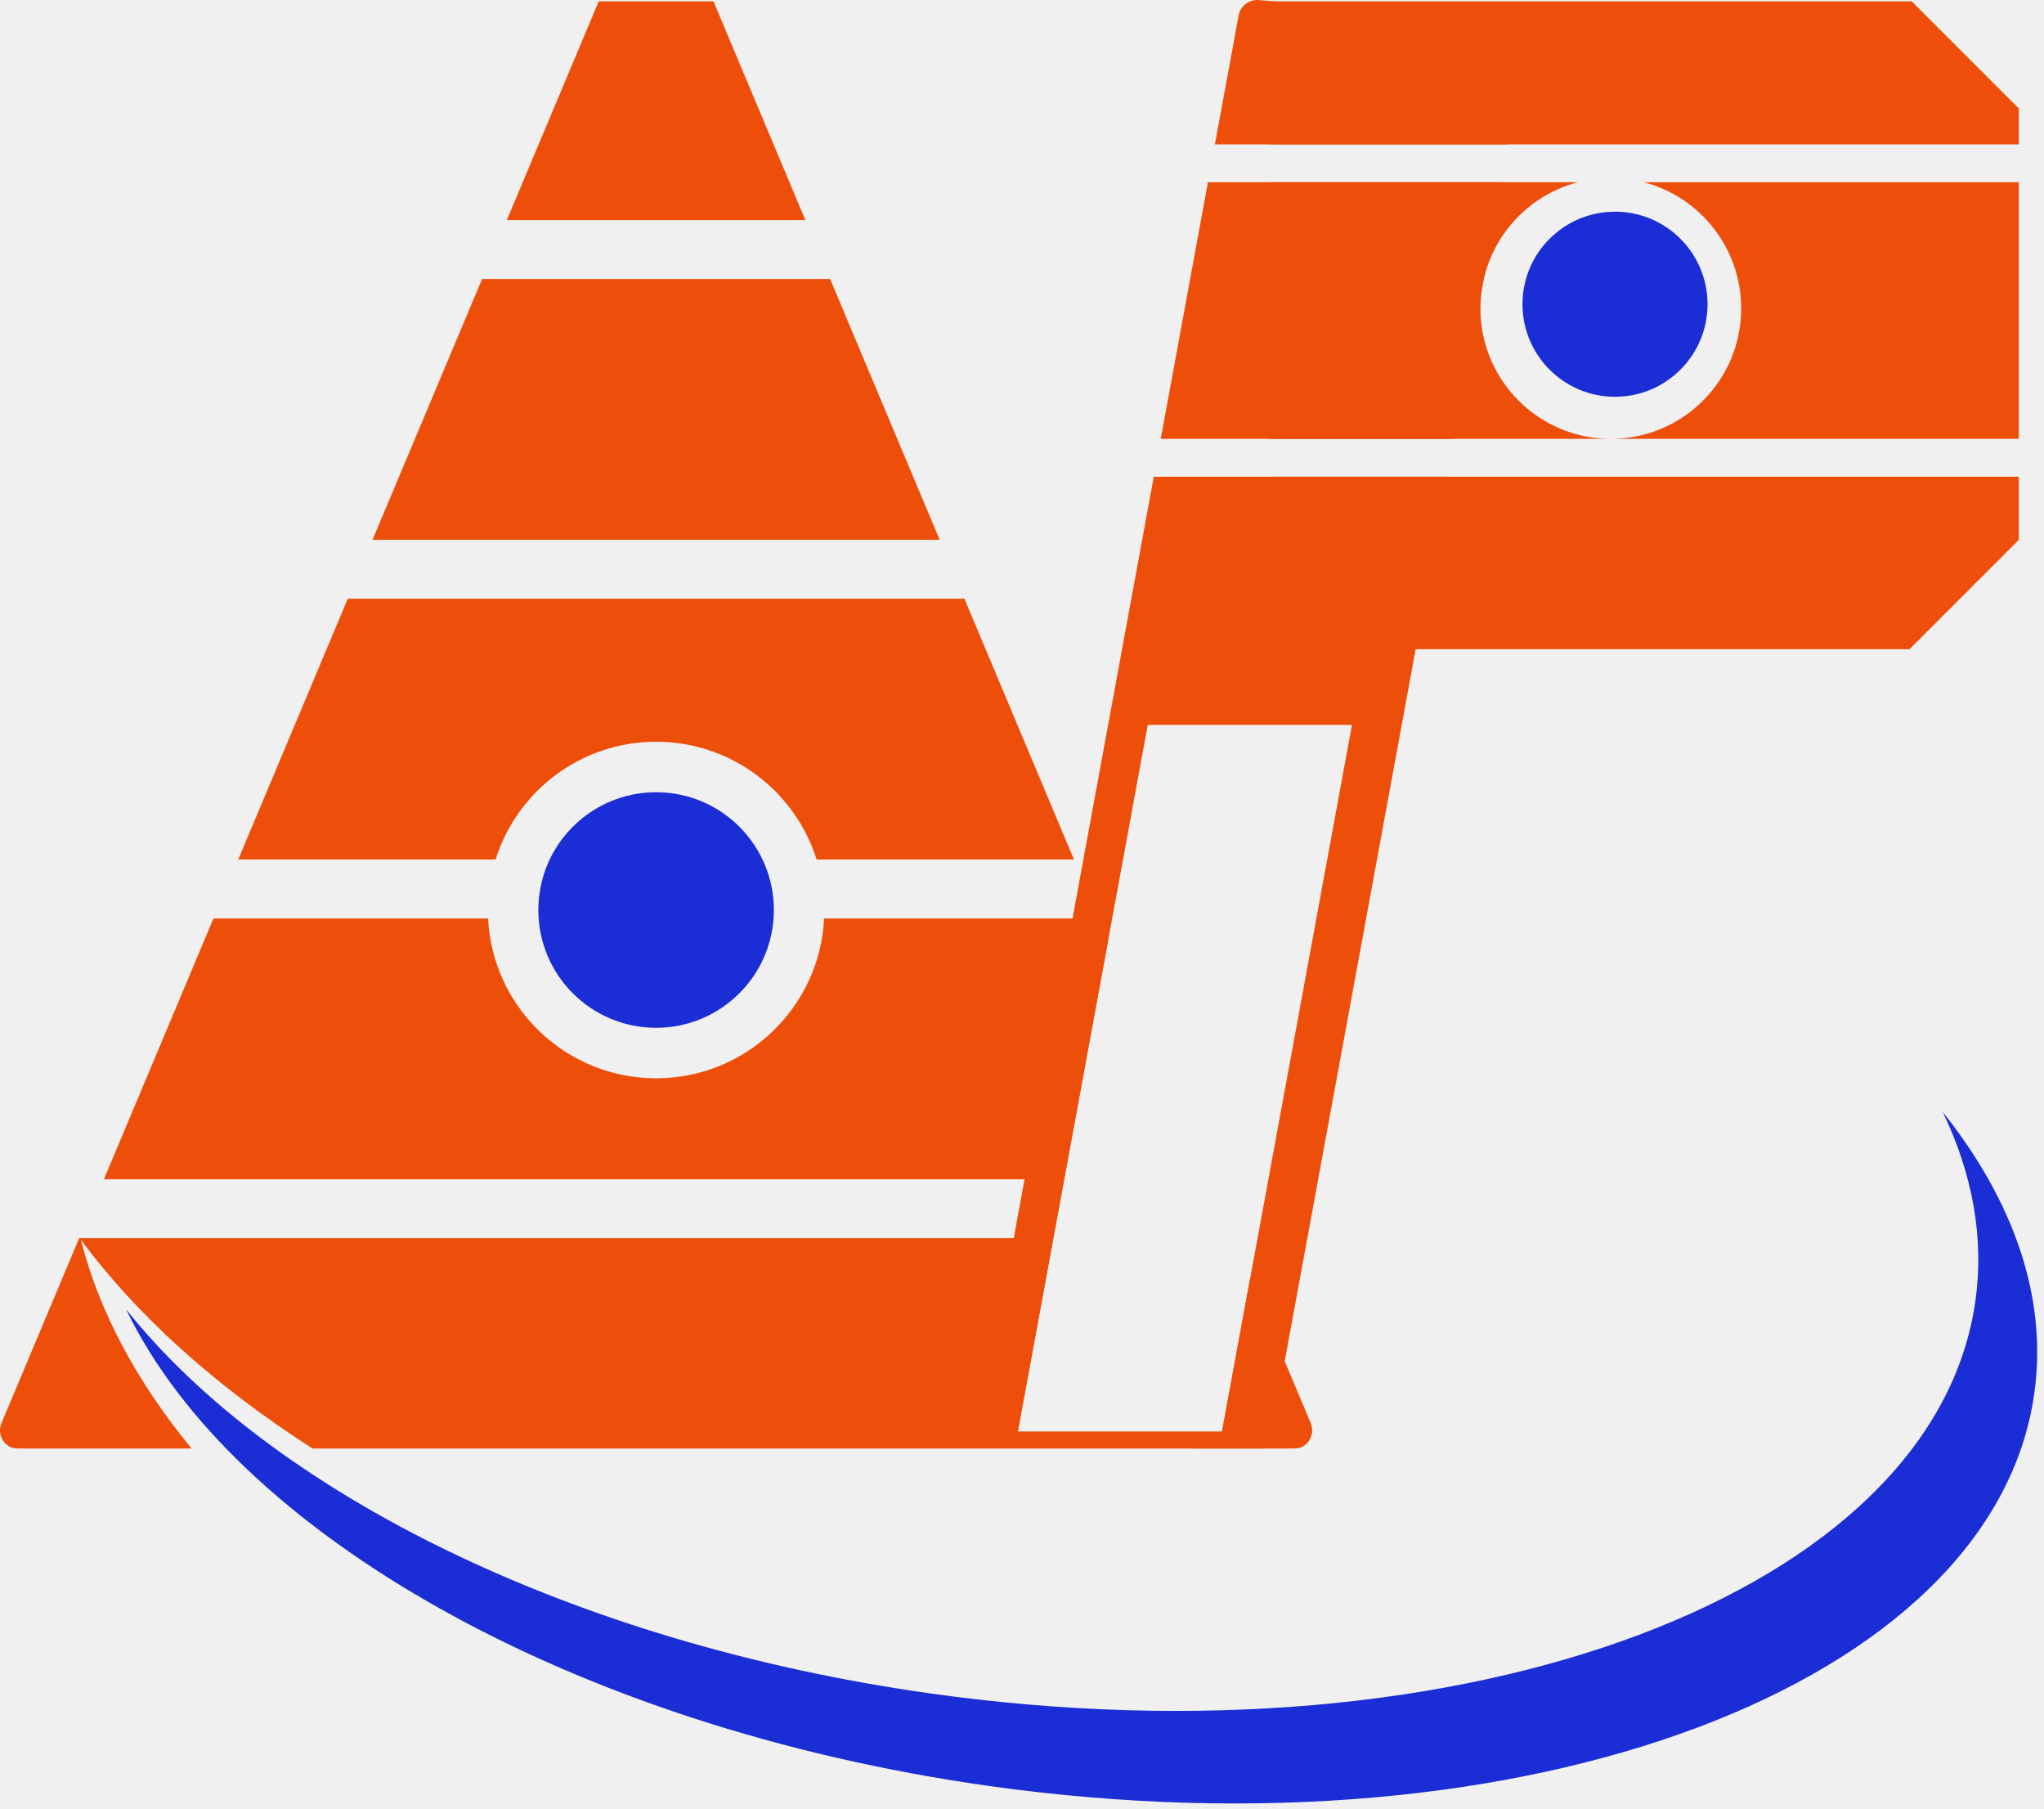
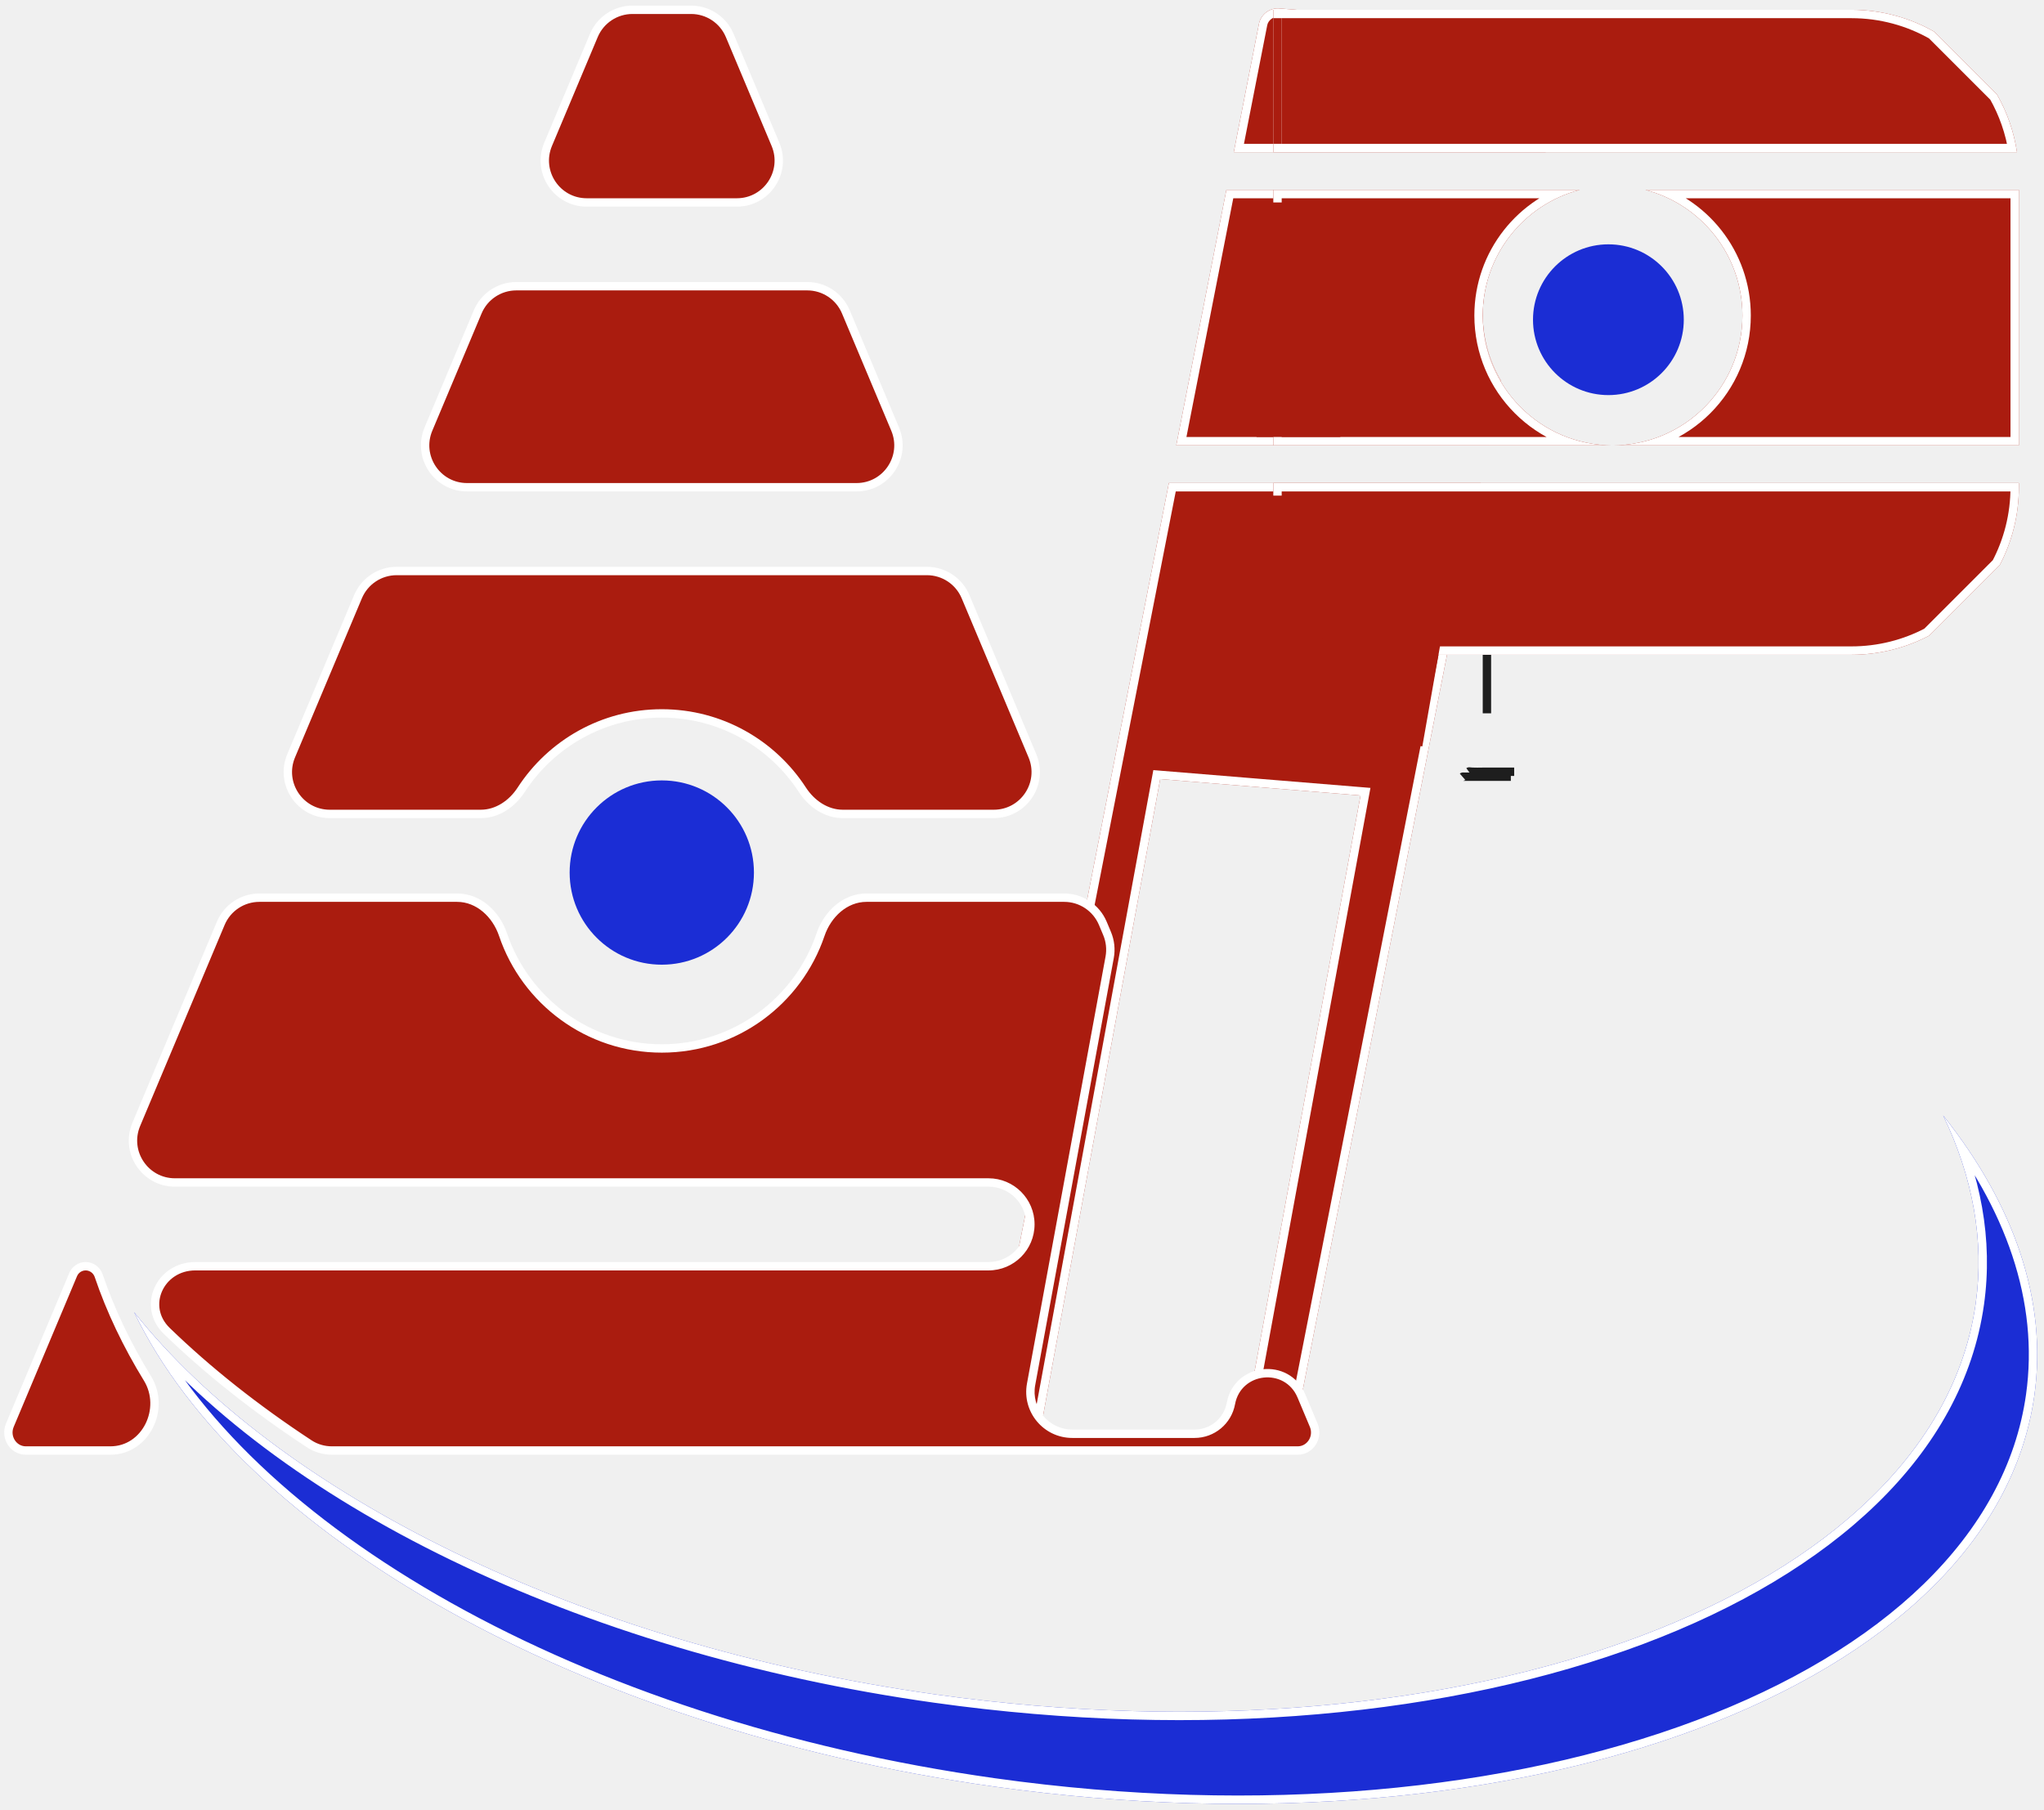
- <svg xmlns="http://www.w3.org/2000/svg" width="243" height="215" viewBox="0 0 243 215" fill="none">
-   <path fill-rule="evenodd" clip-rule="evenodd" d="M147.257 1.811C147.456 0.724 148.511 -0.083 149.612 0.007L180.012 2.498C181.112 2.588 181.843 3.542 181.643 4.629L179.338 17.159H144.433L147.257 1.811ZM143.605 21.659H178.51L172.899 52.159H137.994L143.605 21.659ZM137.167 56.659L116.667 168.093C116.467 169.179 117.198 170.133 118.299 170.223L141.923 172.159H150.33C150.697 171.839 150.963 171.404 151.054 170.911L172.071 56.659H137.167ZM136.453 86.159L121 170.159H145.275L160.728 86.159H136.453Z" fill="#ED4E0A" />
-   <circle cx="78" cy="108.159" r="14" fill="#1B2DD5" />
-   <path fill-rule="evenodd" clip-rule="evenodd" d="M227.272 0.159H151V17.159H240V12.887L227.272 0.159ZM187.58 21.659H151V52.159H191.5H240V21.659H195.42C202.082 23.396 207 29.453 207 36.659C207 45.22 200.06 52.159 191.5 52.159C182.94 52.159 176 45.22 176 36.659C176 29.453 180.918 23.396 187.58 21.659ZM151 77.159V56.659H240V64.171L227.012 77.159H151Z" fill="#ED4E0A" />
-   <circle cx="192" cy="36.159" r="11" fill="#1B2DD4" />
-   <path fill-rule="evenodd" clip-rule="evenodd" d="M71.178 0.159L60.254 26.159H95.746L84.822 0.159H71.178ZM44.287 64.159L57.313 33.159H98.687L111.713 64.159H44.287ZM41.346 71.159L28.321 102.159H58.916C61.464 94.045 69.045 88.159 78 88.159C86.955 88.159 94.536 94.045 97.084 102.159H127.679L114.654 71.159H41.346ZM25.379 109.159H58.025C58.546 119.74 67.29 128.159 78 128.159C88.71 128.159 97.454 119.74 97.975 109.159H130.621L131.734 111.809L121 170.159H145.275L148.617 151.99L155.825 169.144C156.423 170.567 155.418 172.159 153.922 172.159H37.147C25.653 164.785 16.266 156.348 9.61 147.337C11.781 155.915 16.302 164.297 22.777 172.159H2.078C0.582 172.159 -0.423 170.567 0.175 169.144L9.413 147.159H122V140.159H12.354L25.379 109.159Z" fill="#ED4E0A" />
-   <path fill-rule="evenodd" clip-rule="evenodd" d="M110.642 201.277C174.357 210.231 229.965 189.337 234.846 154.608C235.906 147.065 234.486 139.489 230.96 132.159C239.388 142.743 243.448 154.213 241.846 165.608C236.965 200.337 181.357 221.231 117.642 212.277C67.767 205.267 27.708 182.045 15 155.63C32.258 177.301 67.834 195.26 110.642 201.277Z" fill="#1B2DD4" />
+ <svg xmlns="http://www.w3.org/2000/svg" width="244" height="216" viewBox="0 0 244 216" fill="none">
+   <path d="M174.589 92.735C174.621 92.707 174.717 92.726 174.756 92.726C174.923 92.726 175.089 92.726 175.256 92.726C175.643 92.726 176.029 92.726 176.416 92.726C177.729 92.726 179.042 92.726 180.355 92.726" stroke="#1E1E1E" />
+   <path d="M176.098 92.31H179.731" stroke="#1E1E1E" />
+   <path d="M175.335 92.11C175.354 92.096 175.386 92.101 175.408 92.104C175.517 92.117 175.627 92.124 175.736 92.132C176.146 92.159 176.563 92.136 176.973 92.136C178.233 92.136 179.494 92.136 180.754 92.136" stroke="#1E1E1E" />
+   <rect x="177" y="70.159" width="1" height="15" fill="#1E1E1E" />
+   <mask id="path-5-inside-1_5_231" fill="white">
+     <path fill-rule="evenodd" clip-rule="evenodd" d="M152.672 1.006C151.571 0.921 150.506 1.732 150.293 2.815L147.281 18.169H184.506L186.966 5.633C187.178 4.55 186.458 3.602 185.357 3.518L152.672 1.006ZM183.624 22.669H146.398L140.414 53.169H177.64L179.162 45.41C177.789 43.096 177 40.395 177 37.509C177 32.467 179.407 27.988 183.135 25.157L183.624 22.669ZM117.669 169.107L139.532 57.669H176.757L154.341 171.925C154.245 172.414 153.975 172.848 153.606 173.169H144.604L127.015 171.817H148.275L162.412 94.969L138.497 93.009L124.042 171.588L119.278 171.222C118.176 171.138 117.456 170.19 117.669 169.107Z" />
+   </mask>
+   <path fill-rule="evenodd" clip-rule="evenodd" d="M152.672 1.006C151.571 0.921 150.506 1.732 150.293 2.815L147.281 18.169H184.506L186.966 5.633C187.178 4.55 186.458 3.602 185.357 3.518L152.672 1.006ZM183.624 22.669H146.398L140.414 53.169H177.64L179.162 45.41C177.789 43.096 177 40.395 177 37.509C177 32.467 179.407 27.988 183.135 25.157L183.624 22.669ZM117.669 169.107L139.532 57.669H176.757L154.341 171.925C154.245 172.414 153.975 172.848 153.606 173.169H144.604L127.015 171.817H148.275L162.412 94.969L138.497 93.009L124.042 171.588L119.278 171.222C118.176 171.138 117.456 170.19 117.669 169.107Z" fill="#AA1C0F" />
+   <path d="M150.293 2.815L149.312 2.623L149.312 2.623L150.293 2.815ZM152.672 1.006L152.596 2.003L152.672 1.006ZM147.281 18.169L146.3 17.976L146.066 19.169H147.281V18.169ZM184.506 18.169V19.169H185.329L185.488 18.361L184.506 18.169ZM186.966 5.633L185.984 5.441L185.984 5.441L186.966 5.633ZM185.357 3.518L185.28 4.515L185.28 4.515L185.357 3.518ZM146.398 22.669V21.669H145.575L145.417 22.476L146.398 22.669ZM183.624 22.669L184.605 22.861L184.839 21.669H183.624V22.669ZM140.414 53.169L139.433 52.976L139.199 54.169H140.414V53.169ZM177.64 53.169V54.169H178.463L178.621 53.361L177.64 53.169ZM179.162 45.41L180.143 45.602L180.217 45.228L180.022 44.9L179.162 45.41ZM183.135 25.157L183.74 25.953L184.043 25.723L184.117 25.349L183.135 25.157ZM139.532 57.669V56.669H138.709L138.55 57.476L139.532 57.669ZM117.669 169.107L116.687 168.914L116.687 168.914L117.669 169.107ZM176.757 57.669L177.738 57.861L177.972 56.669H176.757V57.669ZM154.341 171.925L155.322 172.117L155.322 172.117L154.341 171.925ZM153.606 173.169V174.169H153.98L154.262 173.923L153.606 173.169ZM144.604 173.169L144.528 174.166L144.566 174.169H144.604V173.169ZM127.015 171.817V170.817L126.938 172.814L127.015 171.817ZM148.275 171.817V172.817H149.108L149.258 171.998L148.275 171.817ZM162.412 94.969L163.395 95.15L163.595 94.063L162.494 93.972L162.412 94.969ZM138.497 93.009L138.579 92.013L137.678 91.939L137.514 92.828L138.497 93.009ZM124.042 171.588L123.965 172.586L124.863 172.655L125.025 171.769L124.042 171.588ZM119.278 171.222L119.354 170.225L119.354 170.225L119.278 171.222ZM151.275 3.008C151.39 2.422 152 1.957 152.596 2.003L152.749 0.009C151.142 -0.114 149.622 1.041 149.312 2.623L151.275 3.008ZM148.262 18.361L151.275 3.008L149.312 2.623L146.3 17.976L148.262 18.361ZM184.506 17.169H147.281V19.169H184.506V17.169ZM185.984 5.441L183.525 17.976L185.488 18.361L187.947 5.826L185.984 5.441ZM185.28 4.515C185.785 4.553 186.082 4.944 185.984 5.441L187.947 5.826C188.275 4.155 187.131 2.651 185.433 2.521L185.28 4.515ZM152.596 2.003L185.28 4.515L185.433 2.521L152.749 0.009L152.596 2.003ZM146.398 23.669H183.624V21.669H146.398V23.669ZM141.396 53.361L147.38 22.861L145.417 22.476L139.433 52.976L141.396 53.361ZM177.64 52.169H140.414V54.169H177.64V52.169ZM178.181 45.218L176.658 52.976L178.621 53.361L180.143 45.602L178.181 45.218ZM180.022 44.9C178.738 42.736 178 40.21 178 37.509H176C176 40.58 176.839 43.457 178.302 45.92L180.022 44.9ZM178 37.509C178 32.793 180.25 28.603 183.74 25.953L182.531 24.36C178.564 27.372 176 32.141 176 37.509H178ZM182.642 22.476L182.154 24.964L184.117 25.349L184.605 22.861L182.642 22.476ZM138.55 57.476L116.687 168.914L118.65 169.299L140.513 57.861L138.55 57.476ZM176.757 56.669H139.532V58.669H176.757V56.669ZM155.322 172.117L177.738 57.861L175.776 57.476L153.36 171.732L155.322 172.117ZM154.262 173.923C154.782 173.471 155.179 172.846 155.322 172.117L153.36 171.732C153.311 171.983 153.167 172.225 152.95 172.414L154.262 173.923ZM144.604 174.169H153.606V172.169H144.604V174.169ZM126.938 172.814L144.528 174.166L144.681 172.172L127.092 170.82L126.938 172.814ZM148.275 170.817H127.015V172.817H148.275V170.817ZM161.428 94.788L147.291 171.636L149.258 171.998L163.395 95.15L161.428 94.788ZM138.416 94.006L162.33 95.966L162.494 93.972L138.579 92.013L138.416 94.006ZM125.025 171.769L139.481 93.19L137.514 92.828L123.059 171.408L125.025 171.769ZM119.201 172.219L123.965 172.586L124.119 170.591L119.354 170.225L119.201 172.219ZM116.687 168.914C116.359 170.585 117.503 172.089 119.201 172.219L119.354 170.225C118.85 170.187 118.552 169.796 118.65 169.299L116.687 168.914Z" fill="white" mask="url(#path-5-inside-1_5_231)" />
+   <circle cx="79" cy="104.169" r="11" fill="#1B2DD5" />
+   <circle cx="192" cy="38.169" r="9" fill="#1B2DD4" />
+   <mask id="path-9-inside-2_5_231" fill="white">
+     <path fill-rule="evenodd" clip-rule="evenodd" d="M111.642 202.286C175.357 211.24 230.965 190.346 235.846 155.617C236.906 148.074 235.486 140.498 231.96 133.169C240.388 143.753 244.448 155.222 242.846 166.618C237.965 201.346 182.357 222.24 118.642 213.286C68.767 206.276 28.708 183.055 16 156.639C33.258 178.31 68.834 196.27 111.642 202.286Z" />
+   </mask>
+   <path fill-rule="evenodd" clip-rule="evenodd" d="M111.642 202.286C175.357 211.24 230.965 190.346 235.846 155.617C236.906 148.074 235.486 140.498 231.96 133.169C240.388 143.753 244.448 155.222 242.846 166.618C237.965 201.346 182.357 222.24 118.642 213.286C68.767 206.276 28.708 183.055 16 156.639C33.258 178.31 68.834 196.27 111.642 202.286Z" fill="#1B2DD4" />
+   <path d="M235.846 155.617L234.856 155.478L234.856 155.478L235.846 155.617ZM111.642 202.286L111.781 201.296L111.781 201.296L111.642 202.286ZM231.96 133.169L232.742 132.546L231.058 133.602L231.96 133.169ZM242.846 166.618L241.856 166.478L241.856 166.478L242.846 166.618ZM118.642 213.286L118.781 212.296L118.781 212.296L118.642 213.286ZM16 156.639L16.782 156.016L15.099 157.073L16 156.639ZM234.856 155.478C232.49 172.31 217.787 186.006 195.455 194.397C173.164 202.773 143.506 205.754 111.781 201.296L111.503 203.276C143.494 207.772 173.497 204.784 196.159 196.269C218.779 187.77 234.321 173.654 236.836 155.757L234.856 155.478ZM231.058 133.602C234.512 140.781 235.885 148.158 234.856 155.478L236.836 155.757C237.928 147.99 236.46 140.216 232.861 132.735L231.058 133.602ZM231.177 133.792C239.488 144.227 243.409 155.428 241.856 166.478L243.836 166.757C245.486 155.016 241.289 143.278 232.742 132.546L231.177 133.792ZM241.856 166.478C239.49 183.31 224.787 197.006 202.455 205.397C180.164 213.773 150.506 216.754 118.781 212.296L118.503 214.276C150.494 218.772 180.497 215.784 203.159 207.269C225.779 198.77 241.321 184.654 243.836 166.757L241.856 166.478ZM118.781 212.296C93.953 208.806 71.59 201.284 53.872 191.367C36.138 181.442 23.135 169.163 16.901 156.206L15.099 157.073C21.573 170.531 34.954 183.071 52.895 193.112C70.852 203.163 93.456 210.756 118.503 214.276L118.781 212.296ZM111.781 201.296C69.123 195.3 33.826 177.418 16.782 156.016L15.218 157.262C32.691 179.203 68.546 197.239 111.503 203.276L111.781 201.296Z" fill="white" mask="url(#path-9-inside-2_5_231)" />
+   <mask id="path-11-inside-3_5_231" fill="white">
+     <path fill-rule="evenodd" clip-rule="evenodd" d="M230.877 3.774C227.964 2.116 224.592 1.169 221 1.169H152V18.169H240.776C240.405 15.699 239.582 13.378 238.395 11.291L230.877 3.774ZM188.58 22.669H152V53.169H192.5H241V22.669H196.42C203.082 24.405 208 30.462 208 37.669C208 46.229 201.06 53.169 192.5 53.169C183.94 53.169 177 46.229 177 37.669C177 30.462 181.918 24.405 188.58 22.669ZM152 78.169V57.669H241V58.169C241 61.527 240.172 64.693 238.709 67.472L230.303 75.878C227.524 77.341 224.359 78.169 221 78.169H152Z" />
+   </mask>
+   <path fill-rule="evenodd" clip-rule="evenodd" d="M230.877 3.774C227.964 2.116 224.592 1.169 221 1.169H152V18.169H240.776C240.405 15.699 239.582 13.378 238.395 11.291L230.877 3.774ZM188.58 22.669H152V53.169H192.5H241V22.669H196.42C203.082 24.405 208 30.462 208 37.669C208 46.229 201.06 53.169 192.5 53.169C183.94 53.169 177 46.229 177 37.669C177 30.462 181.918 24.405 188.58 22.669ZM152 78.169V57.669H241V58.169C241 61.527 240.172 64.693 238.709 67.472L230.303 75.878C227.524 77.341 224.359 78.169 221 78.169H152Z" fill="#AA1C0F" />
+   <path d="M230.877 3.774L231.584 3.067L231.489 2.971L231.372 2.905L230.877 3.774ZM152 1.169V0.169H151V1.169H152ZM152 18.169H151V19.169H152V18.169ZM240.776 18.169V19.169H241.938L241.765 18.02L240.776 18.169ZM238.395 11.291L239.264 10.797L239.197 10.68L239.102 10.584L238.395 11.291ZM152 22.669V21.669H151V22.669H152ZM188.58 22.669L188.832 23.636L188.58 21.669V22.669ZM152 53.169H151V54.169H152V53.169ZM241 53.169V54.169H242V53.169H241ZM241 22.669H242V21.669H241V22.669ZM196.42 22.669V21.669L196.168 23.636L196.42 22.669ZM152 57.669V56.669H151V57.669H152ZM152 78.169H151V79.169H152V78.169ZM241 57.669H242V56.669H241V57.669ZM238.709 67.472L239.416 68.179L239.524 68.072L239.594 67.937L238.709 67.472ZM230.303 75.878L230.769 76.763L230.903 76.692L231.01 76.585L230.303 75.878ZM221 2.169C224.414 2.169 227.616 3.068 230.383 4.643L231.372 2.905C228.311 1.163 224.77 0.169 221 0.169V2.169ZM152 2.169H221V0.169H152V2.169ZM153 18.169V1.169H151V18.169H153ZM240.776 17.169H152V19.169H240.776V17.169ZM237.526 11.786C238.654 13.768 239.435 15.972 239.788 18.317L241.765 18.02C241.375 15.427 240.511 12.988 239.264 10.797L237.526 11.786ZM230.17 4.481L237.688 11.998L239.102 10.584L231.584 3.067L230.17 4.481ZM152 23.669H188.58V21.669H152V23.669ZM153 53.169V22.669H151V53.169H153ZM192.5 52.169H152V54.169H192.5V52.169ZM241 52.169H192.5V54.169H241V52.169ZM240 22.669V53.169H242V22.669H240ZM196.42 23.669H241V21.669H196.42V23.669ZM196.168 23.636C202.401 25.261 207 30.929 207 37.669H209C209 29.996 203.764 23.549 196.672 21.701L196.168 23.636ZM207 37.669C207 45.677 200.508 52.169 192.5 52.169V54.169C201.613 54.169 209 46.781 209 37.669H207ZM192.5 52.169C184.492 52.169 178 45.677 178 37.669H176C176 46.781 183.387 54.169 192.5 54.169V52.169ZM178 37.669C178 30.929 182.599 25.261 188.832 23.636L188.328 21.701C181.236 23.549 176 29.996 176 37.669H178ZM151 57.669V78.169H153V57.669H151ZM241 56.669H152V58.669H241V56.669ZM242 58.169V57.669H240V58.169H242ZM239.594 67.937C241.131 65.018 242 61.693 242 58.169H240C240 61.361 239.213 64.367 237.824 67.006L239.594 67.937ZM231.01 76.585L239.416 68.179L238.002 66.764L229.596 75.171L231.01 76.585ZM221 79.169C224.525 79.169 227.85 78.299 230.769 76.763L229.837 74.993C227.198 76.382 224.192 77.169 221 77.169V79.169ZM152 79.169H221V77.169H152V79.169Z" fill="white" mask="url(#path-11-inside-3_5_231)" />
+   <rect x="148" y="59.169" width="17" height="27" fill="#AA1C0F" />
+   <rect x="150" y="24.169" width="10" height="28" fill="#AA1C0F" />
+   <rect x="152" y="2.169" width="1" height="15" fill="#AA1C0F" />
+   <path fill-rule="evenodd" clip-rule="evenodd" d="M75.501 1.169C73.488 1.169 71.671 2.376 70.891 4.232L65.429 17.232C64.045 20.527 66.465 24.169 70.039 24.169H87.961C91.535 24.169 93.955 20.527 92.571 17.232L87.109 4.232C86.329 2.376 84.512 1.169 82.499 1.169H75.501ZM55.753 58.169C52.178 58.169 49.759 54.527 51.143 51.232L57.026 37.232C57.805 35.376 59.622 34.169 61.635 34.169H96.365C98.378 34.169 100.195 35.376 100.974 37.232L106.857 51.232C108.241 54.527 105.822 58.169 102.247 58.169H55.753ZM47.349 68.169C45.336 68.169 43.52 69.376 42.74 71.232L34.756 90.232C33.372 93.527 35.792 97.169 39.366 97.169H57.392C59.38 97.169 61.132 95.958 62.214 94.291C65.779 88.8 71.966 85.169 79 85.169C86.034 85.169 92.221 88.8 95.786 94.291C96.868 95.958 98.62 97.169 100.608 97.169H118.634C122.208 97.169 124.628 93.527 123.244 90.232L115.26 71.232C114.481 69.376 112.664 68.169 110.651 68.169H47.349ZM26.353 110.232C27.133 108.376 28.949 107.169 30.962 107.169H54.571C57.141 107.169 59.228 109.152 60.052 111.586C62.726 119.484 70.199 125.169 79 125.169C87.801 125.169 95.274 119.484 97.948 111.586C98.772 109.152 100.859 107.169 103.429 107.169H127.038C129.051 107.169 130.867 108.376 131.647 110.232L132.156 111.444C132.533 112.341 132.64 113.328 132.464 114.285L123.086 165.264C122.521 168.336 124.88 171.169 128.004 171.169H142.599C144.729 171.169 146.555 169.648 146.94 167.554V167.554C147.733 163.24 153.651 162.599 155.35 166.642L156.825 170.153C157.423 171.576 156.418 173.169 154.922 173.169H39.613C38.656 173.169 37.717 172.896 36.917 172.37C30.538 168.18 24.833 163.66 19.912 158.895C16.887 155.966 19.097 151.169 23.308 151.169H118C120.761 151.169 123 148.93 123 146.169V146.169C123 143.407 120.761 141.169 118 141.169H20.878C17.304 141.169 14.884 137.527 16.269 134.232L26.353 110.232ZM11.779 152.295C11.553 151.627 10.931 151.169 10.226 151.169V151.169C9.575 151.169 8.988 151.559 8.736 152.158L1.175 170.153C0.577 171.576 1.582 173.169 3.078 173.169H13.182C17.407 173.169 19.819 168.166 17.608 164.565C15.148 160.559 13.19 156.456 11.779 152.295Z" fill="#AA1C0F" />
+   <path d="M156.825 170.153L157.286 169.959L157.286 169.959L156.825 170.153ZM1.175 170.153L1.636 170.347L1.636 170.347L1.175 170.153ZM17.608 164.565L18.034 164.303L17.608 164.565ZM8.736 152.158L9.197 152.352L8.736 152.158ZM11.779 152.295L11.306 152.456L11.779 152.295ZM16.269 134.232L15.808 134.038L16.269 134.232ZM19.912 158.895L19.564 159.254L19.912 158.895ZM123.086 165.264L123.578 165.354L123.086 165.264ZM132.156 111.444L131.695 111.637L132.156 111.444ZM132.464 114.285L131.973 114.195L132.464 114.285ZM131.647 110.232L132.108 110.038L131.647 110.232ZM97.948 111.586L97.475 111.426L97.948 111.586ZM26.353 110.232L25.892 110.038L26.353 110.232ZM115.26 71.232L114.799 71.425L115.26 71.232ZM123.244 90.232L123.705 90.038L123.244 90.232ZM95.786 94.291L95.367 94.563L95.786 94.291ZM62.214 94.291L62.633 94.563L62.214 94.291ZM42.74 71.232L43.201 71.425L42.74 71.232ZM34.756 90.232L34.295 90.038L34.756 90.232ZM106.857 51.232L107.318 51.038L106.857 51.232ZM100.974 37.232L100.513 37.425L100.974 37.232ZM51.143 51.232L51.604 51.425L51.143 51.232ZM57.026 37.232L56.565 37.038L57.026 37.232ZM36.917 172.37L37.191 171.952L36.917 172.37ZM87.109 4.232L86.648 4.425L87.109 4.232ZM92.571 17.232L92.11 17.425L92.571 17.232ZM155.35 166.642L154.889 166.836L155.35 166.642ZM65.429 17.232L64.968 17.038L65.429 17.232ZM65.89 17.425L71.352 4.425L70.43 4.038L64.968 17.038L65.89 17.425ZM87.961 23.669H70.039V24.669H87.961V23.669ZM86.648 4.425L92.11 17.425L93.032 17.038L87.57 4.038L86.648 4.425ZM75.501 1.669H82.499V0.669H75.501V1.669ZM56.565 37.038L50.682 51.038L51.604 51.425L57.487 37.425L56.565 37.038ZM96.365 33.669H61.635V34.669H96.365V33.669ZM107.318 51.038L101.435 37.038L100.513 37.425L106.396 51.425L107.318 51.038ZM55.753 58.669H102.247V57.669H55.753V58.669ZM35.217 90.425L43.201 71.425L42.279 71.038L34.295 90.038L35.217 90.425ZM57.392 96.669H39.366V97.669H57.392V96.669ZM79 84.669C71.789 84.669 65.448 88.392 61.795 94.019L62.633 94.563C66.11 89.209 72.142 85.669 79 85.669V84.669ZM96.205 94.019C92.552 88.392 86.211 84.669 79 84.669V85.669C85.858 85.669 91.89 89.209 95.367 94.563L96.205 94.019ZM118.634 96.669H100.608V97.669H118.634V96.669ZM114.799 71.425L122.783 90.425L123.705 90.038L115.721 71.038L114.799 71.425ZM47.349 68.669H110.651V67.669H47.349V68.669ZM54.571 106.669H30.962V107.669H54.571V106.669ZM79 124.669C70.42 124.669 63.133 119.127 60.525 111.426L59.578 111.746C62.319 119.841 69.978 125.669 79 125.669V124.669ZM97.475 111.426C94.867 119.127 87.58 124.669 79 124.669V125.669C88.022 125.669 95.681 119.841 98.422 111.746L97.475 111.426ZM127.038 106.669H103.429V107.669H127.038V106.669ZM132.617 111.25L132.108 110.038L131.186 110.425L131.695 111.637L132.617 111.25ZM123.578 165.354L132.956 114.376L131.973 114.195L122.594 165.174L123.578 165.354ZM142.599 170.669H128.004V171.669H142.599V170.669ZM157.286 169.959L155.811 166.449L154.889 166.836L156.364 170.347L157.286 169.959ZM154.922 173.669C156.804 173.669 158.011 171.685 157.286 169.959L156.364 170.347C156.834 171.467 156.032 172.669 154.922 172.669V173.669ZM39.613 173.669H154.922V172.669H39.613V173.669ZM19.564 159.254C24.51 164.043 30.24 168.583 36.642 172.788L37.191 171.952C30.836 167.778 25.155 163.276 20.26 158.536L19.564 159.254ZM118 150.669H23.308V151.669H118V150.669ZM20.878 141.669H118V140.669H20.878V141.669ZM25.892 110.038L15.808 134.038L16.73 134.425L26.814 110.425L25.892 110.038ZM8.275 151.965L0.714 169.959L1.636 170.347L9.197 152.352L8.275 151.965ZM0.714 169.959C-0.011 171.685 1.196 173.669 3.078 173.669V172.669C1.968 172.669 1.166 171.467 1.636 170.347L0.714 169.959ZM3.078 173.669H13.182V172.669H3.078V173.669ZM18.034 164.303C15.592 160.326 13.65 156.257 12.252 152.135L11.306 152.456C12.729 156.655 14.704 160.792 17.181 164.827L18.034 164.303ZM13.182 173.669C15.511 173.669 17.329 172.285 18.255 170.442C19.179 168.602 19.239 166.266 18.034 164.303L17.181 164.827C18.187 166.465 18.147 168.43 17.362 169.993C16.579 171.551 15.078 172.669 13.182 172.669V173.669ZM10.226 150.669C9.374 150.669 8.605 151.179 8.275 151.965L9.197 152.352C9.371 151.938 9.777 151.669 10.226 151.669V150.669ZM10.226 151.669C10.71 151.669 11.146 151.984 11.306 152.456L12.252 152.135C11.959 151.27 11.152 150.669 10.226 150.669V151.669ZM20.878 140.669C17.661 140.669 15.483 137.391 16.73 134.425L15.808 134.038C14.285 137.663 16.947 141.669 20.878 141.669V140.669ZM123.5 146.169C123.5 143.131 121.038 140.669 118 140.669V141.669C120.485 141.669 122.5 143.683 122.5 146.169H123.5ZM118 151.669C121.038 151.669 123.5 149.206 123.5 146.169H122.5C122.5 148.654 120.485 150.669 118 150.669V151.669ZM20.26 158.536C18.907 157.226 18.733 155.523 19.353 154.138C19.975 152.747 21.405 151.669 23.308 151.669V150.669C20.999 150.669 19.219 151.989 18.44 153.729C17.658 155.475 17.892 157.635 19.564 159.254L20.26 158.536ZM142.599 171.669C144.97 171.669 147.003 169.976 147.432 167.644L146.448 167.463C146.107 169.32 144.488 170.669 142.599 170.669V171.669ZM122.594 165.174C121.973 168.553 124.568 171.669 128.004 171.669V170.669C125.192 170.669 123.069 168.119 123.578 165.354L122.594 165.174ZM131.695 111.637C132.035 112.445 132.131 113.333 131.973 114.195L132.956 114.376C133.15 113.323 133.032 112.237 132.617 111.25L131.695 111.637ZM127.038 107.669C128.849 107.669 130.484 108.755 131.186 110.425L132.108 110.038C131.25 107.997 129.252 106.669 127.038 106.669V107.669ZM98.422 111.746C99.199 109.45 101.135 107.669 103.429 107.669V106.669C100.583 106.669 98.345 108.854 97.475 111.426L98.422 111.746ZM30.962 106.669C28.748 106.669 26.75 107.997 25.892 110.038L26.814 110.425C27.516 108.755 29.151 107.669 30.962 107.669V106.669ZM54.571 107.669C56.865 107.669 58.801 109.45 59.578 111.746L60.525 111.426C59.655 108.854 57.417 106.669 54.571 106.669V107.669ZM115.721 71.038C114.864 68.997 112.865 67.669 110.651 67.669V68.669C112.462 68.669 114.098 69.755 114.799 71.425L115.721 71.038ZM118.634 97.669C122.566 97.669 125.228 93.663 123.705 90.038L122.783 90.425C124.029 93.391 121.851 96.669 118.634 96.669V97.669ZM95.367 94.563C96.516 96.332 98.409 97.669 100.608 97.669V96.669C98.832 96.669 97.221 95.583 96.205 94.019L95.367 94.563ZM57.392 97.669C59.591 97.669 61.484 96.332 62.633 94.563L61.795 94.019C60.779 95.583 59.168 96.669 57.392 96.669V97.669ZM43.201 71.425C43.903 69.755 45.538 68.669 47.349 68.669V67.669C45.135 67.669 43.136 68.997 42.279 71.038L43.201 71.425ZM34.295 90.038C32.772 93.663 35.434 97.669 39.366 97.669V96.669C36.149 96.669 33.971 93.391 35.217 90.425L34.295 90.038ZM106.396 51.425C107.642 54.391 105.464 57.669 102.247 57.669V58.669C106.179 58.669 108.841 54.663 107.318 51.038L106.396 51.425ZM96.365 34.669C98.177 34.669 99.812 35.755 100.513 37.425L101.435 37.038C100.578 34.997 98.579 33.669 96.365 33.669V34.669ZM50.682 51.038C49.159 54.663 51.821 58.669 55.753 58.669V57.669C52.536 57.669 50.358 54.391 51.604 51.425L50.682 51.038ZM57.487 37.425C58.188 35.755 59.824 34.669 61.635 34.669V33.669C59.421 33.669 57.422 34.997 56.565 37.038L57.487 37.425ZM39.613 172.669C38.751 172.669 37.908 172.423 37.191 171.952L36.642 172.788C37.526 173.369 38.561 173.669 39.613 173.669V172.669ZM87.57 4.038C86.712 1.997 84.713 0.669 82.499 0.669V1.669C84.311 1.669 85.946 2.755 86.648 4.425L87.57 4.038ZM87.961 24.669C91.893 24.669 94.555 20.663 93.032 17.038L92.11 17.425C93.356 20.391 91.178 23.669 87.961 23.669V24.669ZM71.352 4.425C72.054 2.755 73.689 1.669 75.501 1.669V0.669C73.287 0.669 71.288 1.997 70.43 4.038L71.352 4.425ZM147.432 167.644C148.135 163.819 153.382 163.251 154.889 166.836L155.811 166.449C153.919 161.947 147.332 162.661 146.448 167.463L147.432 167.644ZM64.968 17.038C63.445 20.663 66.107 24.669 70.039 24.669V23.669C66.822 23.669 64.644 20.391 65.89 17.425L64.968 17.038Z" fill="white" />
+   <rect x="159.647" y="66" width="14" height="21" transform="rotate(10 159.647 66)" fill="#AA1C0F" />
</svg>
